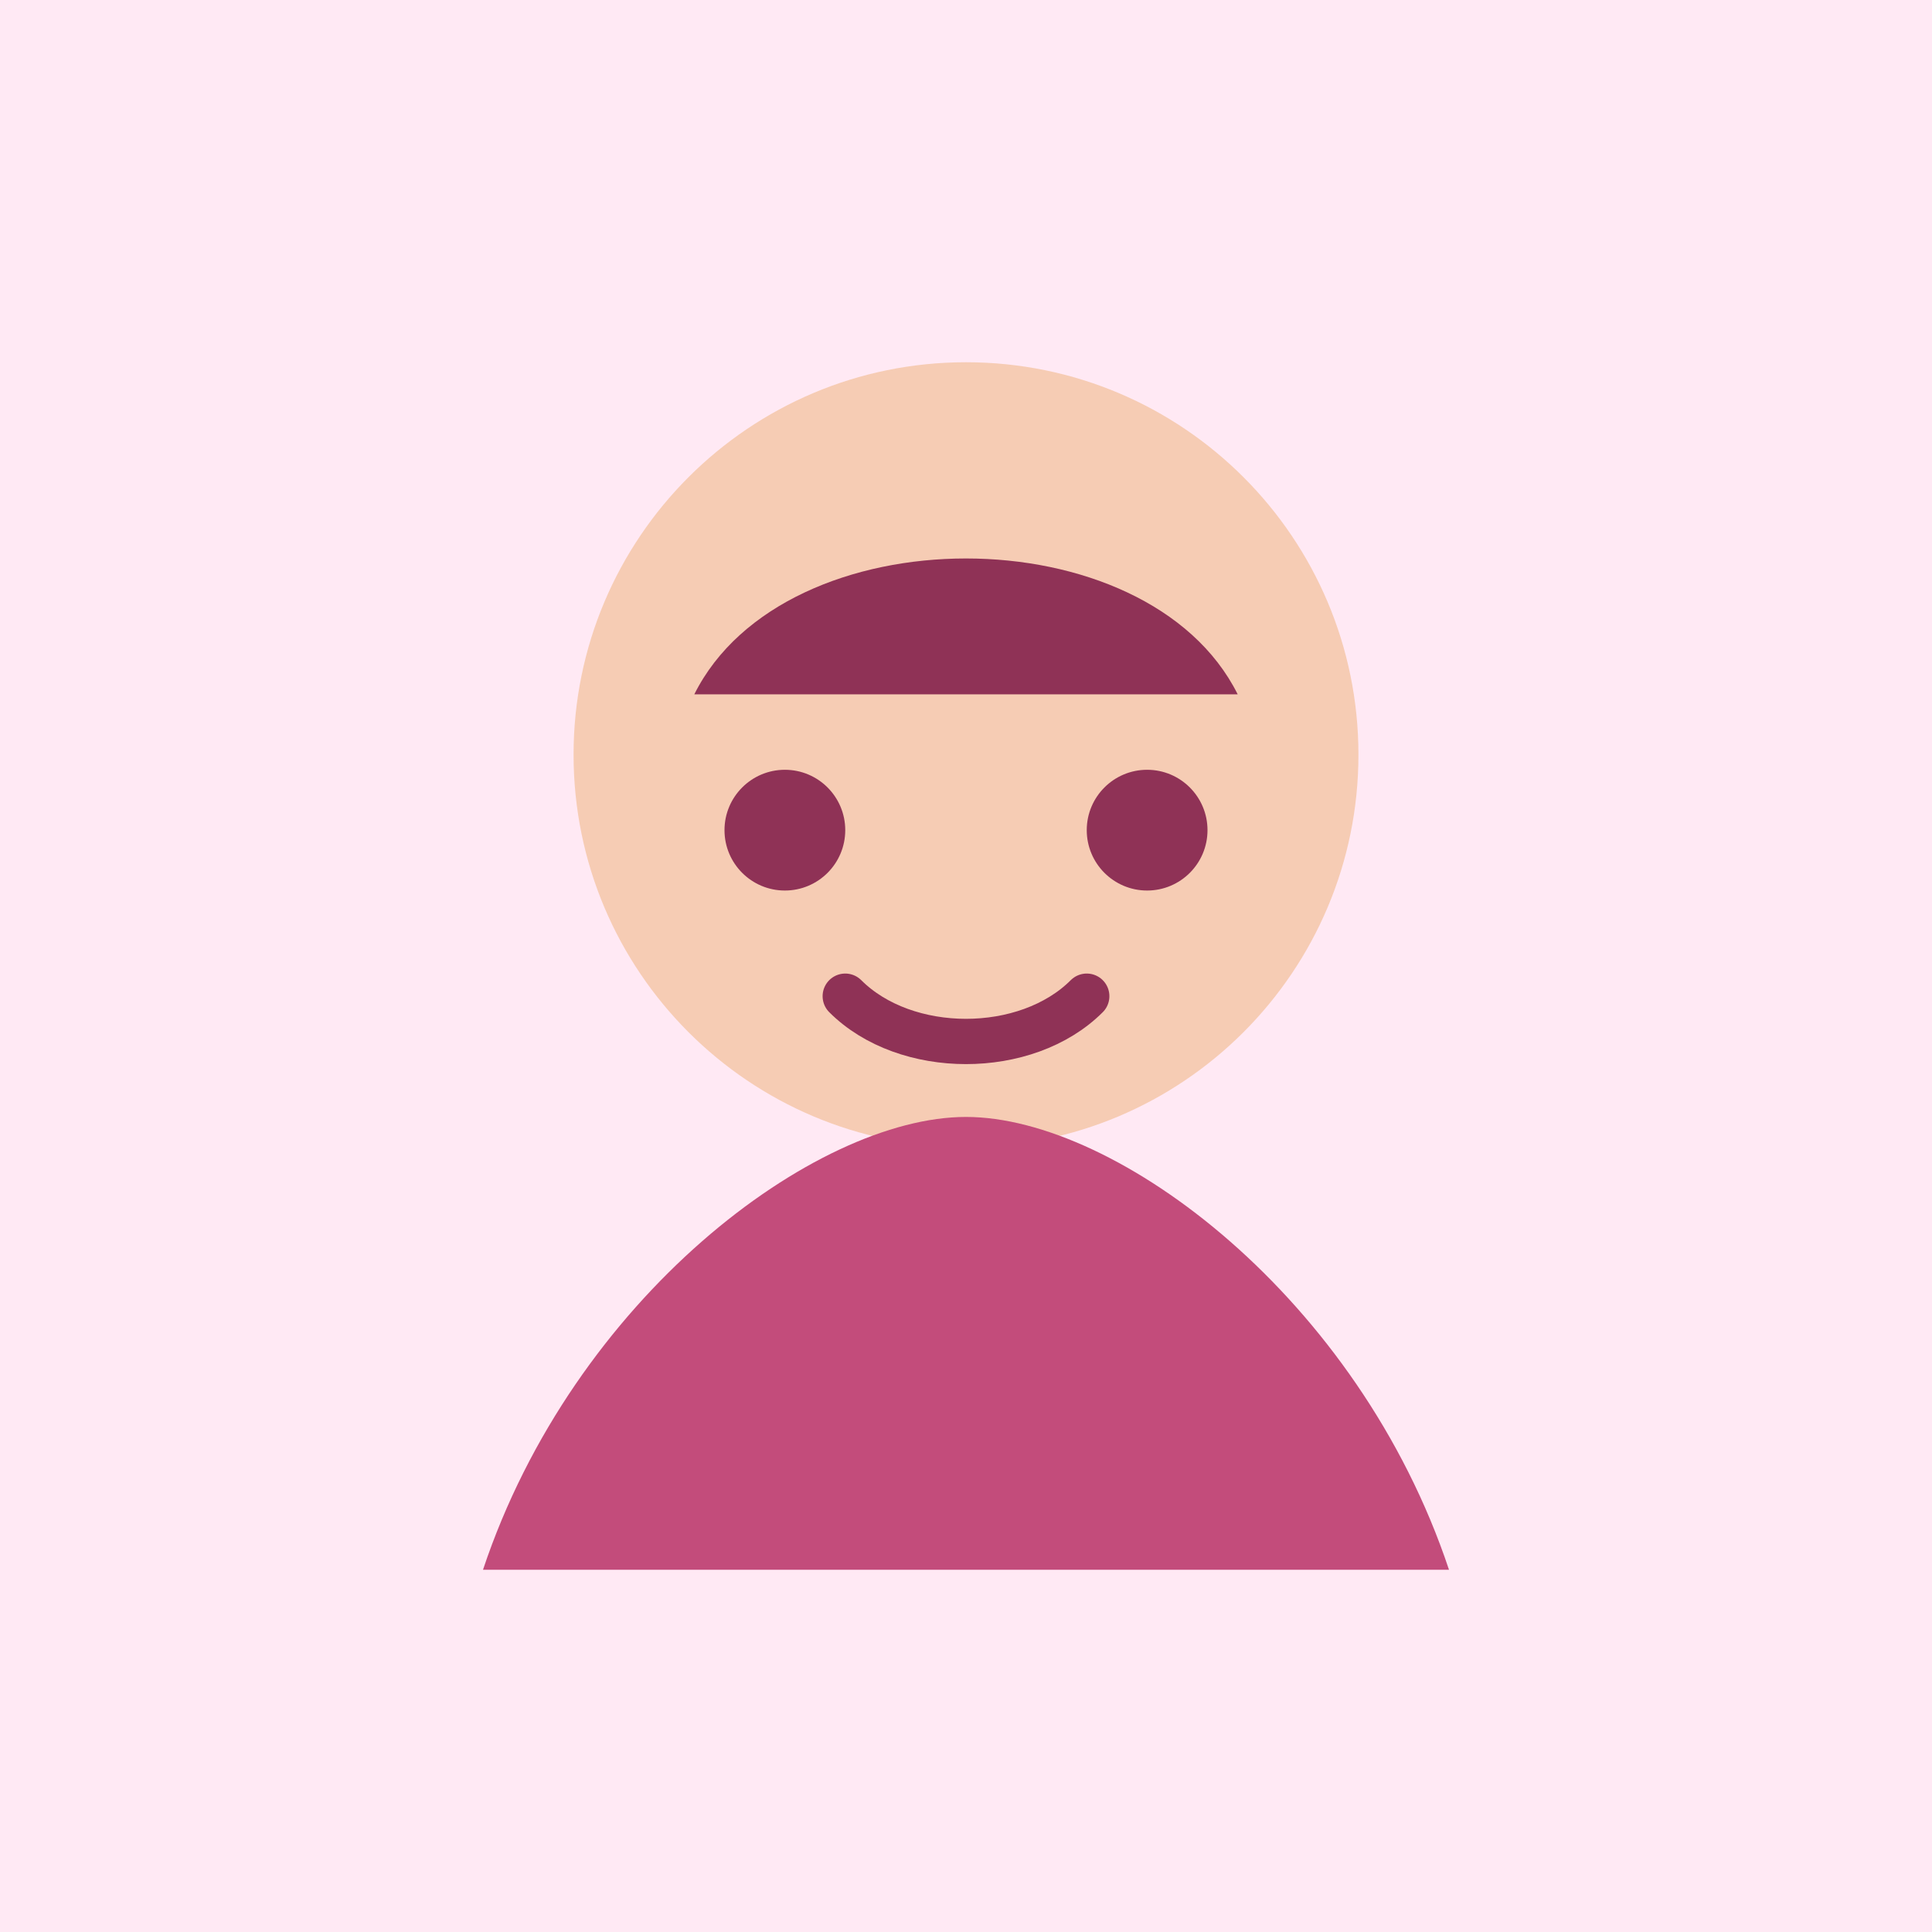
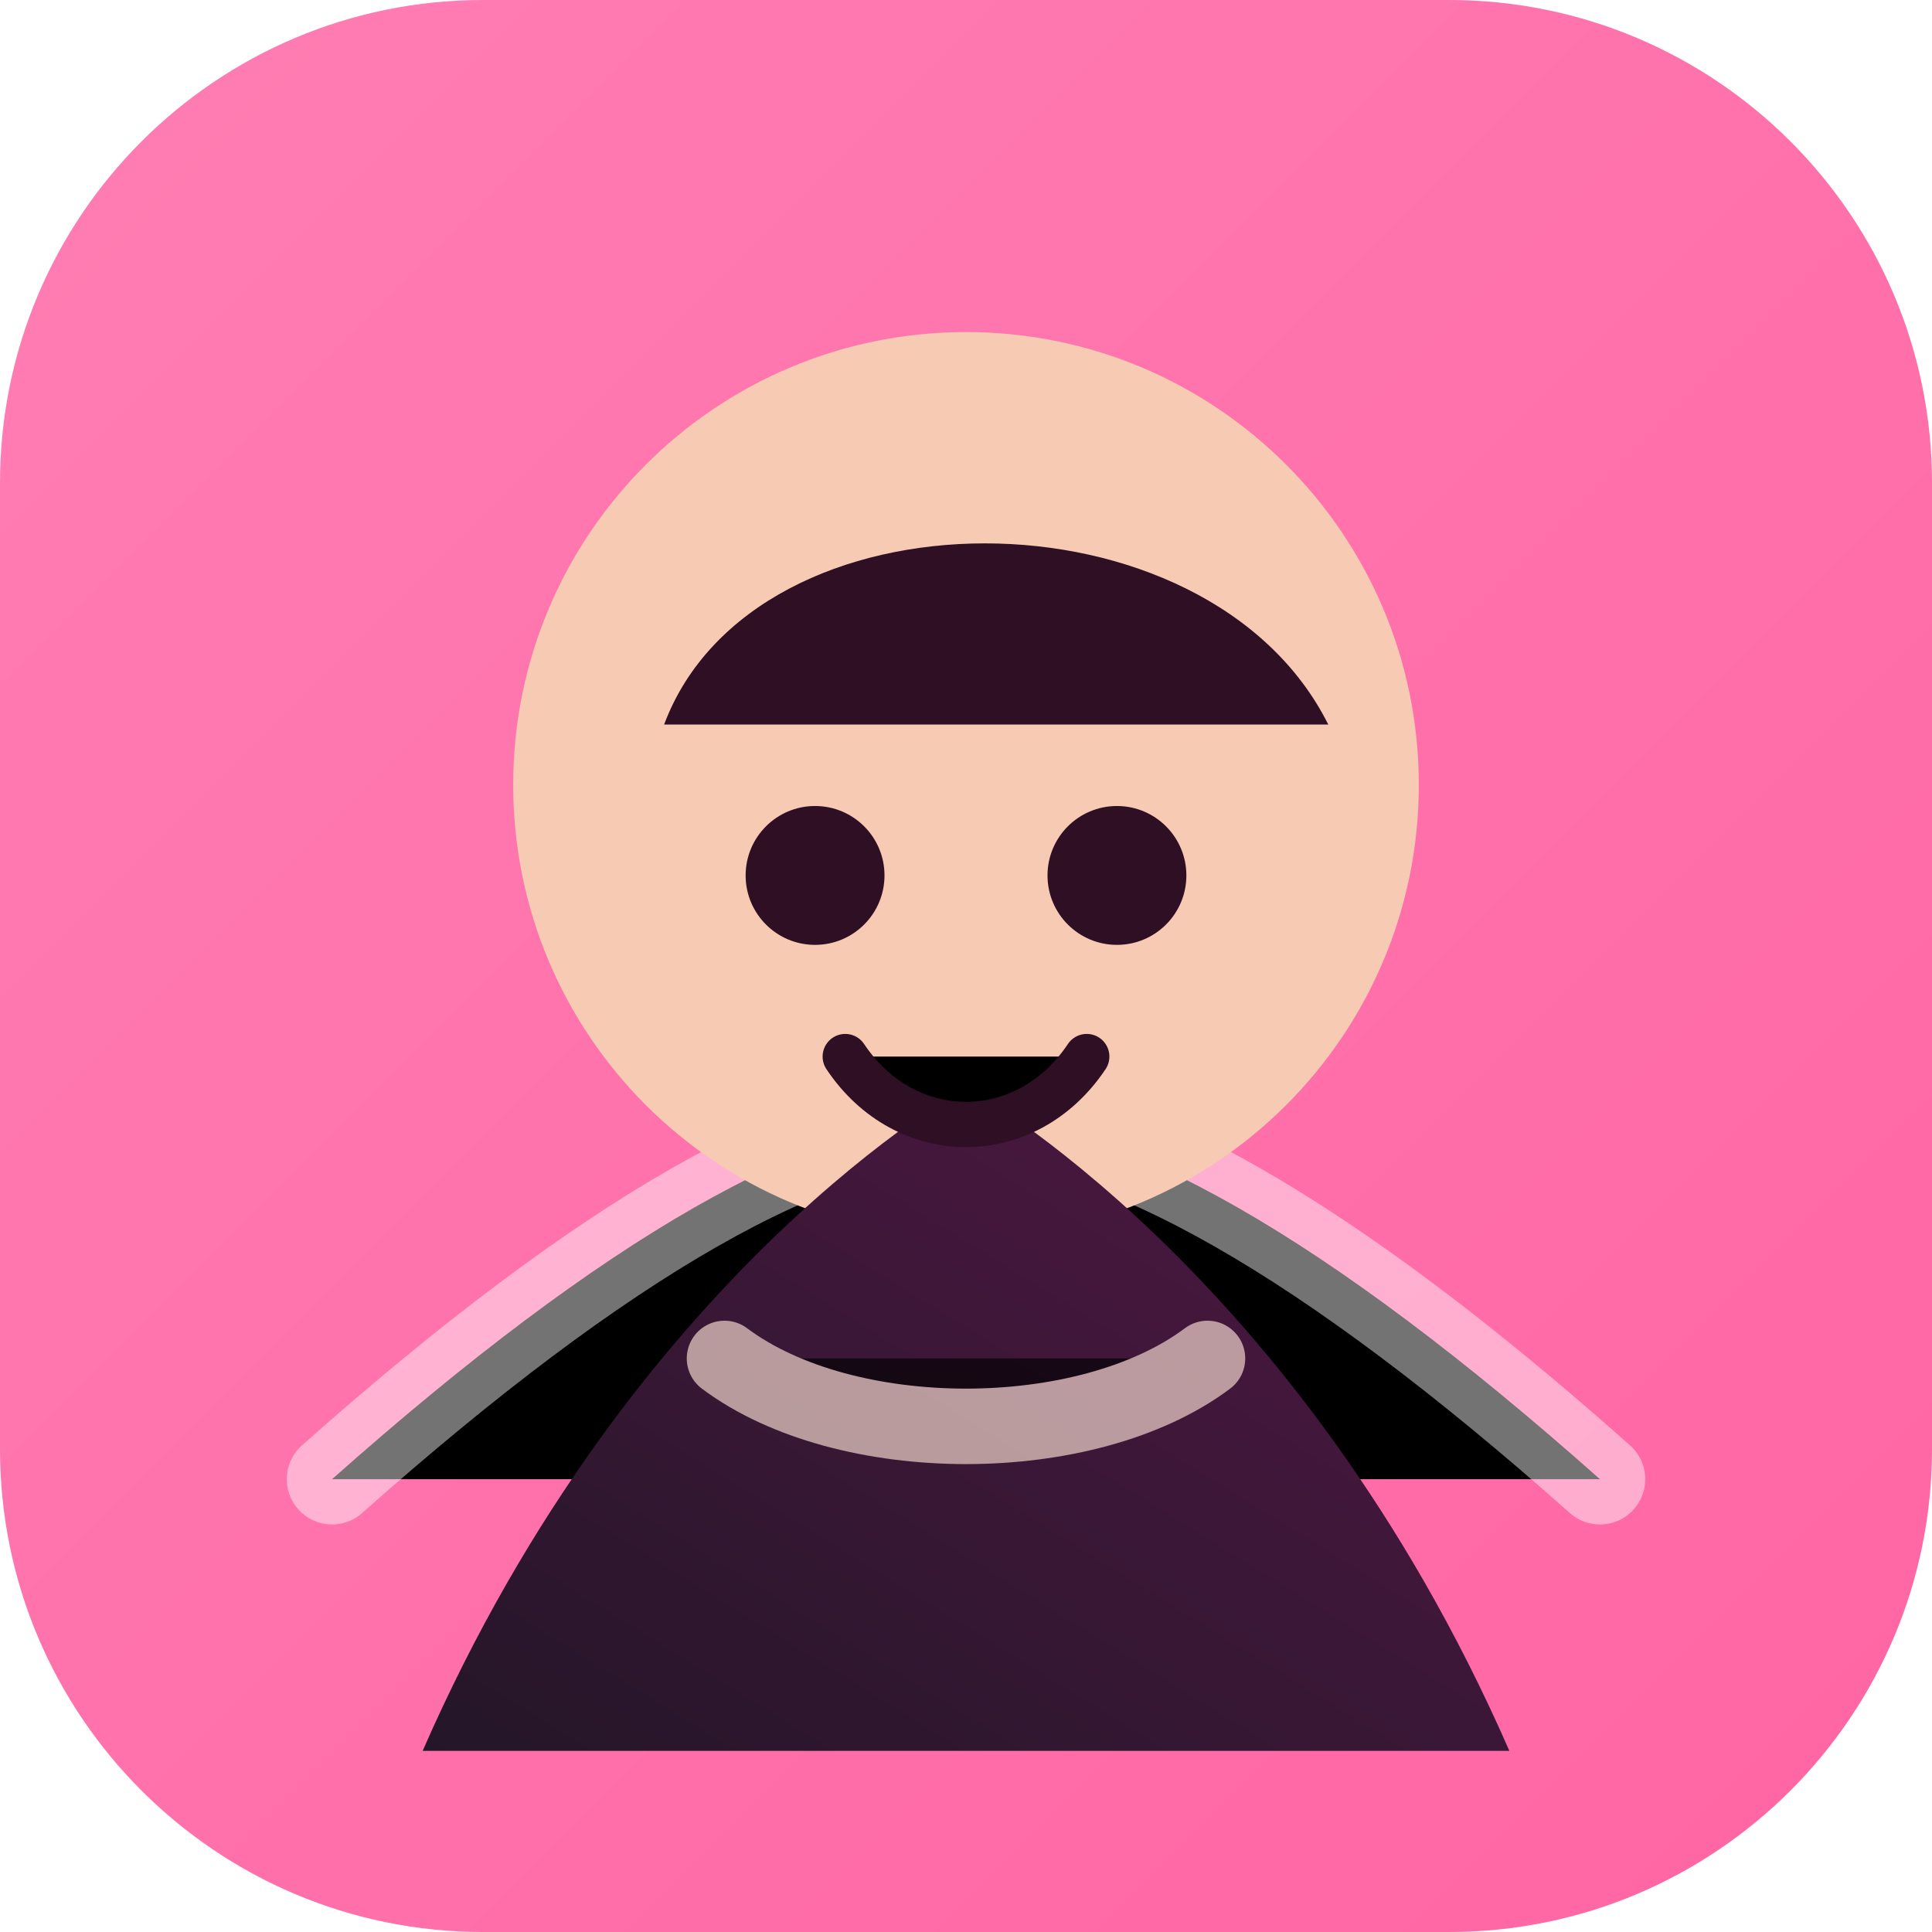
<svg xmlns="http://www.w3.org/2000/svg" width="128" height="128" viewBox="0 0 128 128">
-   <rect width="128" height="128" fill="#FFE9F4" />
-   <circle cx="64" cy="50" r="26" fill="#F6CCB4" />
-   <path d="M32 104c6-18 22-30 32-30s26 12 32 30" fill="#C34C7B" />
-   <path d="M46 46c6-12 30-12 36 0" fill="#8F3256" />
-   <circle cx="52" cy="55" r="4" fill="#8F3256" />
-   <circle cx="76" cy="55" r="4" fill="#8F3256" />
-   <path d="M56 66c4 4 12 4 16 0" stroke="#8F3256" stroke-width="3" stroke-linecap="round" fill="none" />
+   <defs>
+     <linearGradient id="i" x1="0" y1="0" x2="1" y2="1">
+       <stop offset="0%" stop-color="#FF7EB3" />
+       <stop offset="100%" stop-color="#FF65A3" />
+     </linearGradient>
+     <linearGradient id="j" x1="0" y1="1" x2="1" y2="0">
+       <stop offset="0%" stop-color="#241628" />
+       <stop offset="100%" stop-color="#511845" />
+     </linearGradient>
+   </defs>
+   <rect width="128" height="128" rx="32" fill="url(#i)" />
+   <path d="M22 98c18-16 32-24 42-24s24 8 42 24" stroke="rgba(255,255,255,0.45)" stroke-width="6" stroke-linecap="round" />
+   <circle cx="64" cy="52" r="30" fill="#F7CAB3" />
+   <path d="M28 116c14-32 36-44 36-44s22 12 36 44" fill="url(#j)" />
+   <path d="M44 48c6-16 36-16 44 0" fill="#2E0F24" />
+   <circle cx="54" cy="58" r="4.6" fill="#2E0F24" />
+   <circle cx="74" cy="58" r="4.6" fill="#2E0F24" />
+   <path d="M56 70c4 6 12 6 16 0" stroke="#2E0F24" stroke-width="3" stroke-linecap="round" />
+   <path d="M48 90c8 6 24 6 32 0" stroke="#FDE2D5" stroke-width="5" stroke-linecap="round" opacity=".65" />
</svg>
